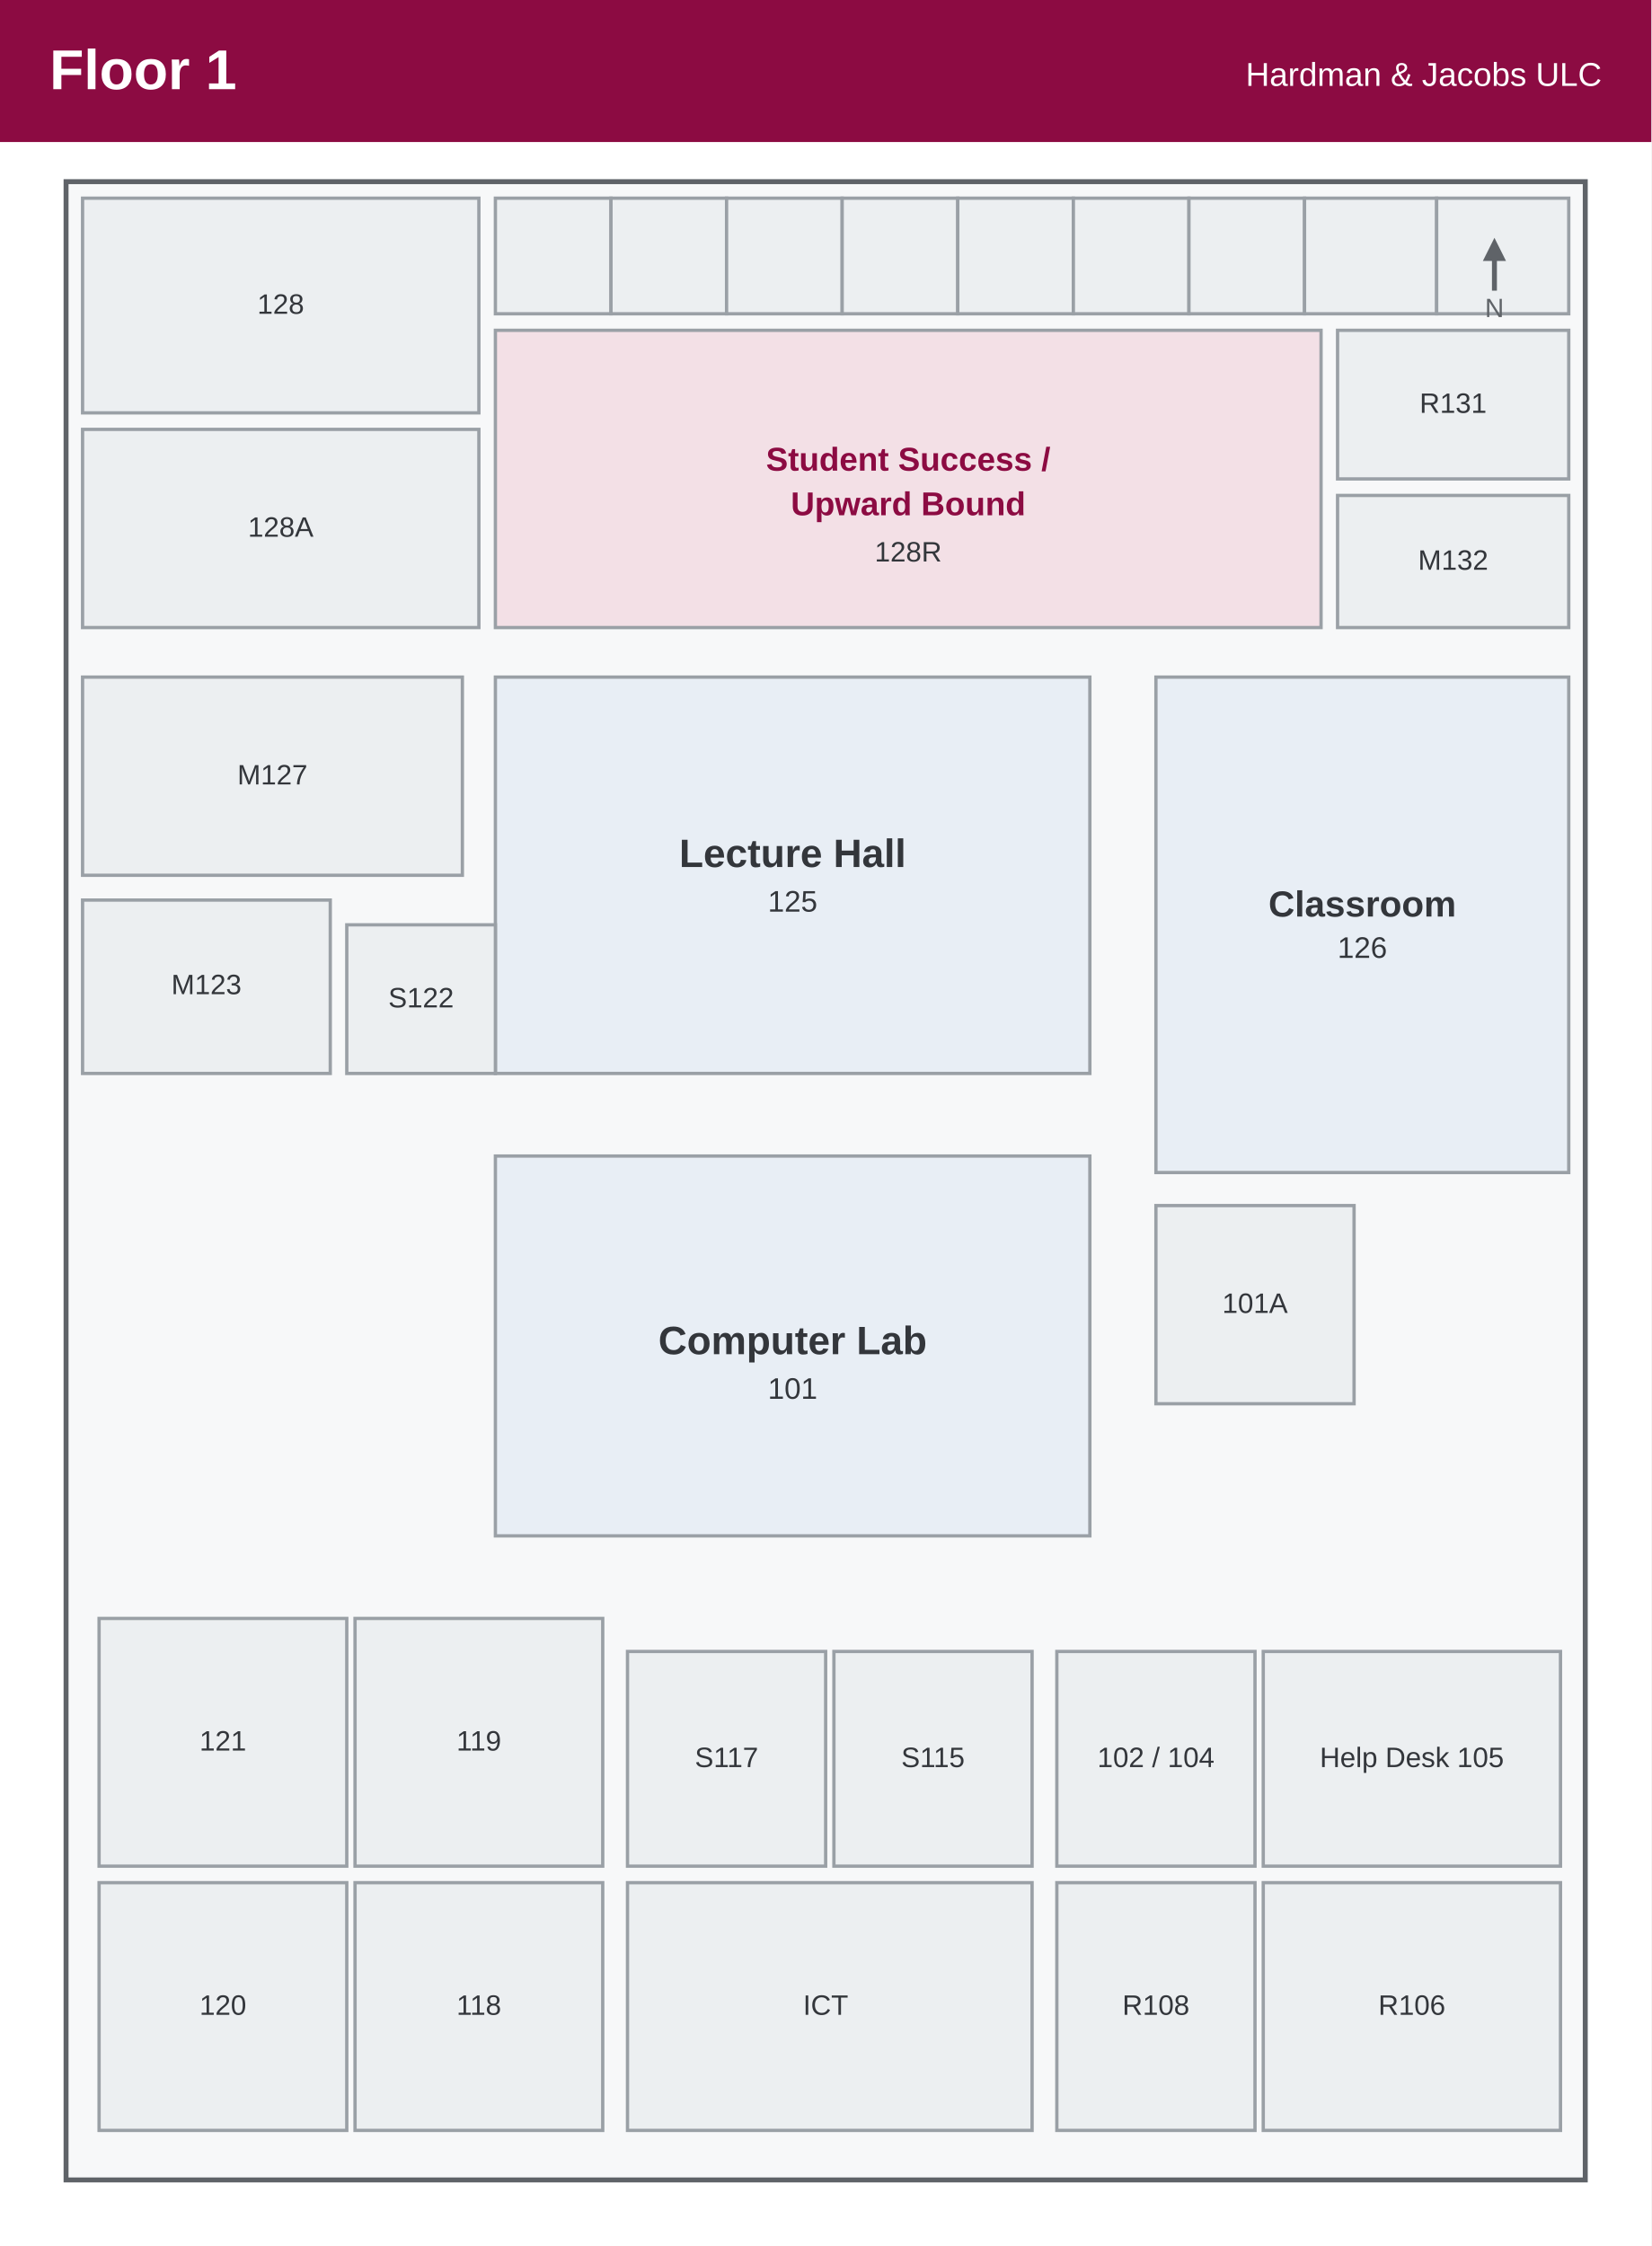
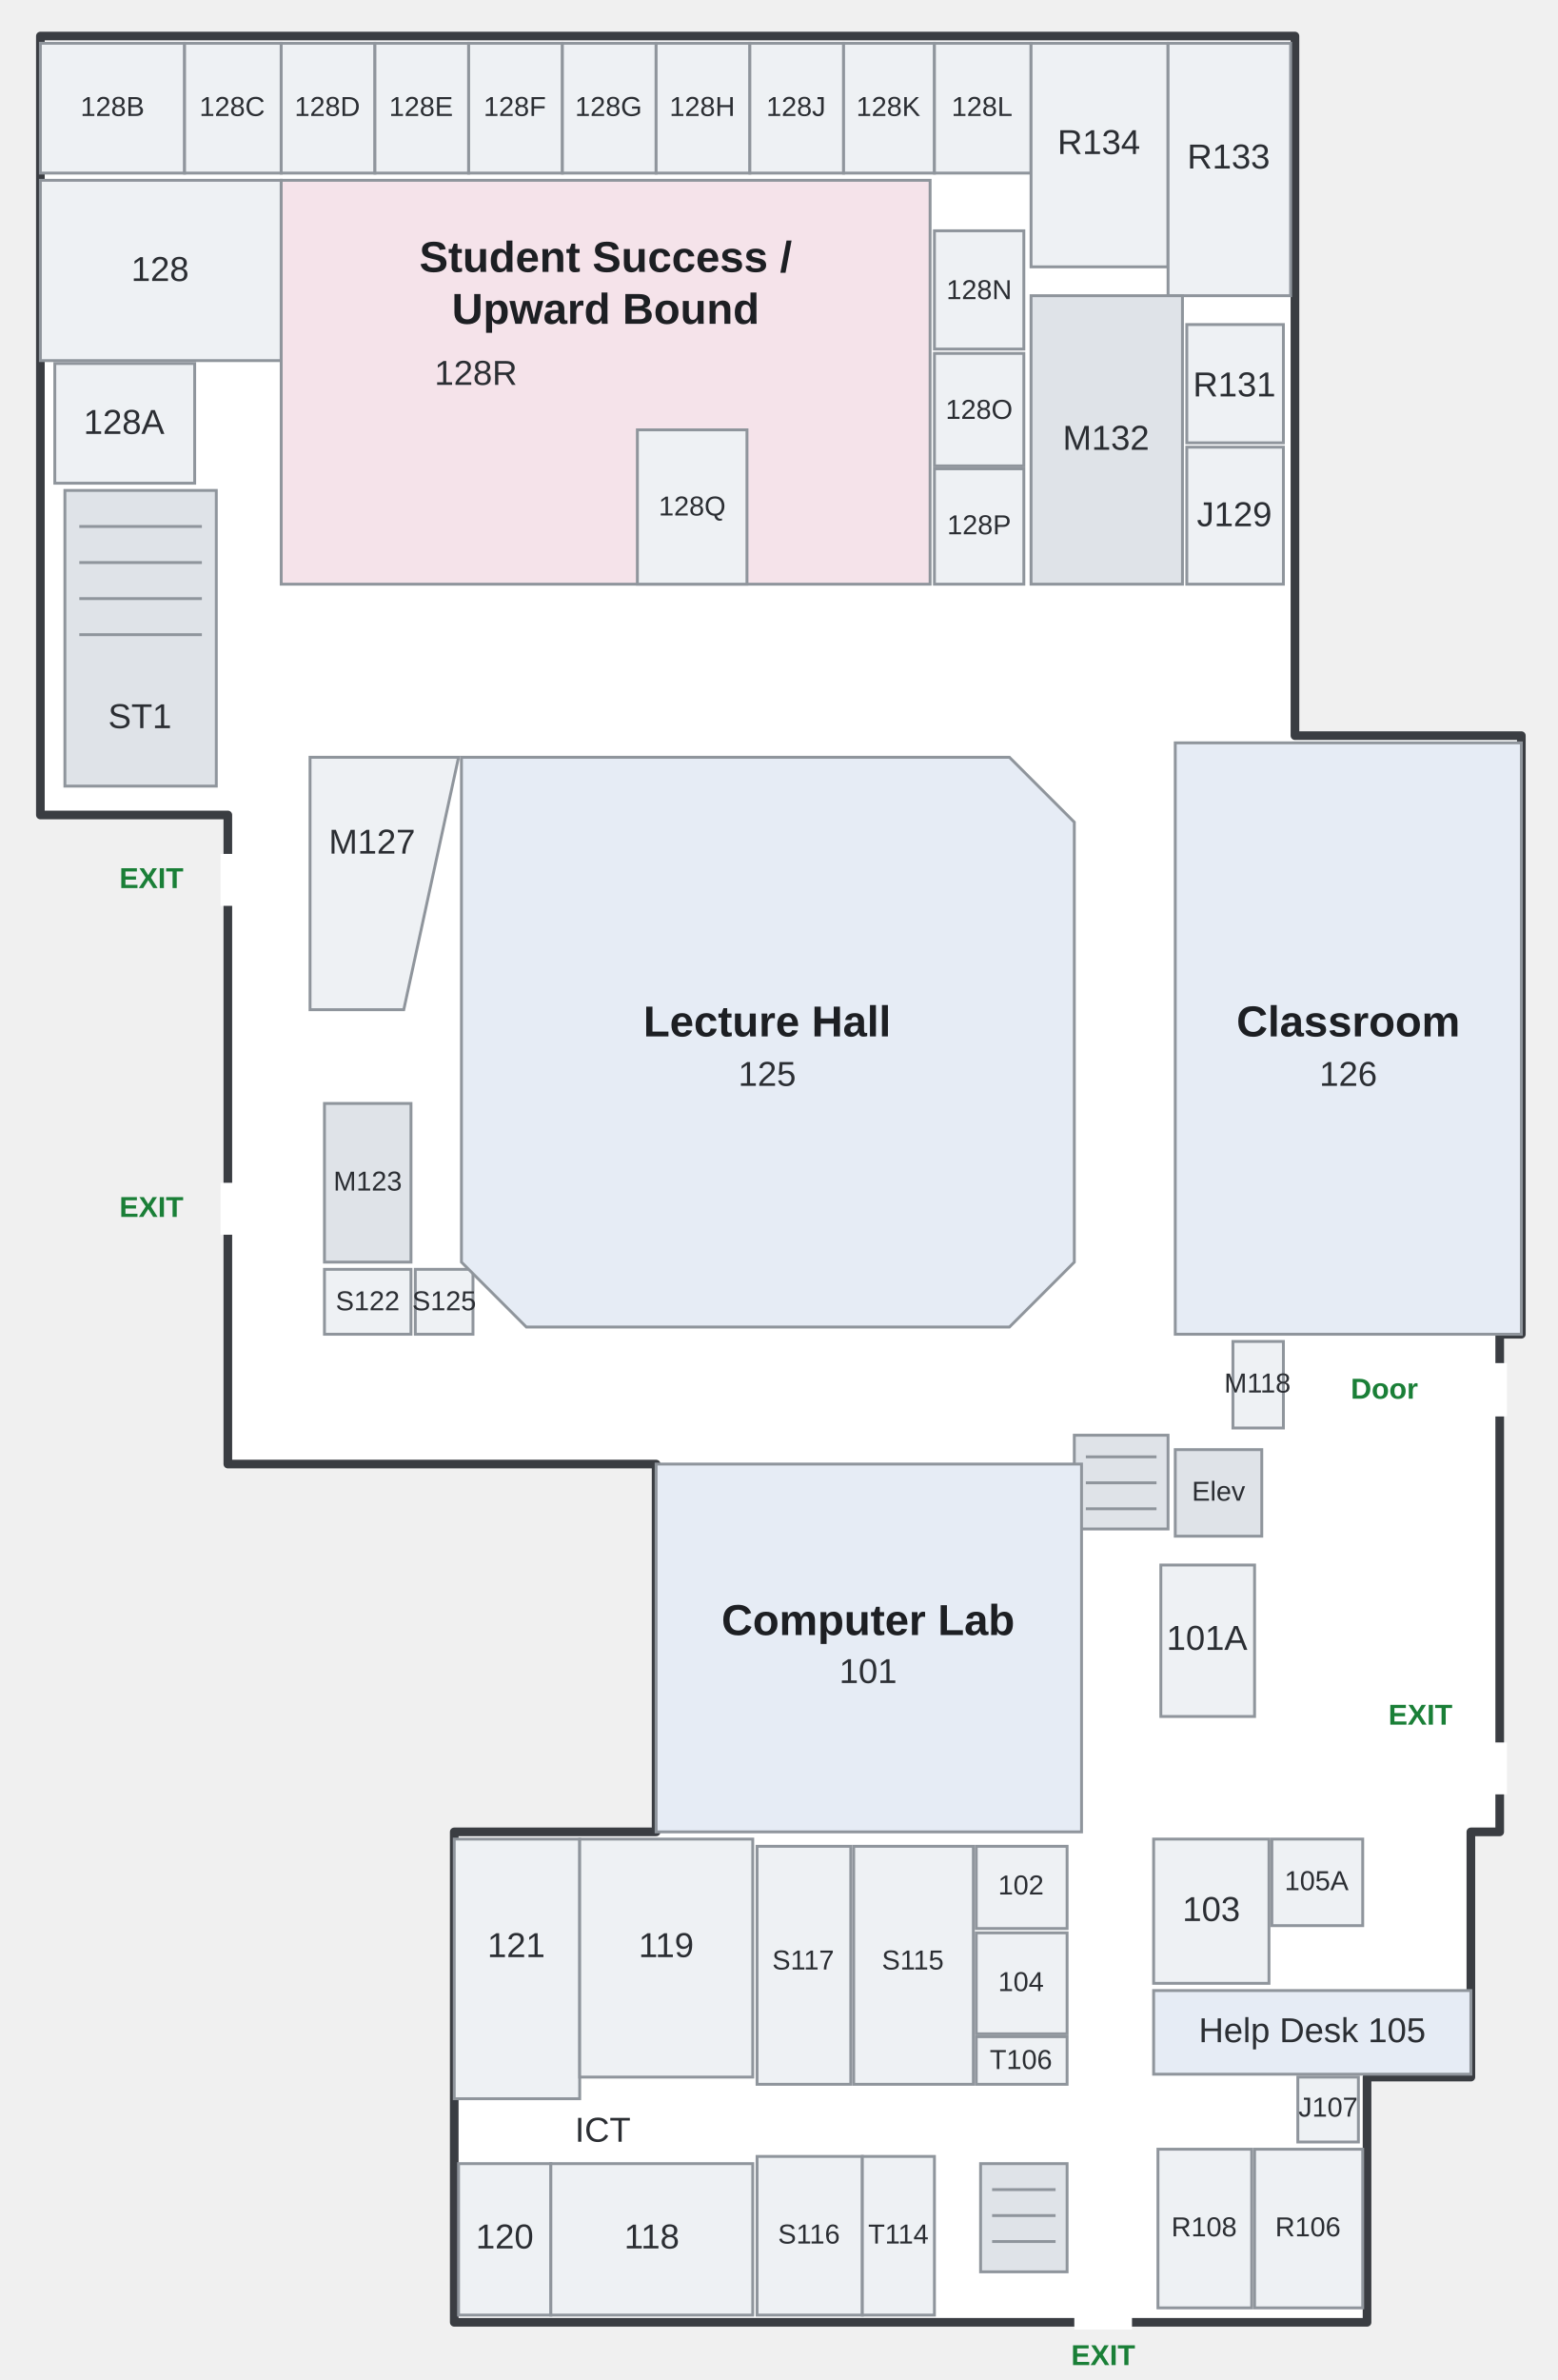
- <svg xmlns="http://www.w3.org/2000/svg" viewBox="0 0 1000 1360" font-family="Arial, Helvetica, sans-serif">
-   <rect x="0" y="0" width="1000" height="1360" fill="#ffffff" />
-   <rect x="0" y="0" width="1000" height="86" fill="#8C0B42" />
-   <text x="30" y="54" fill="#ffffff" font-size="34" font-weight="700">Floor 1</text>
-   <text x="970" y="52" fill="#ffffff" font-size="20" text-anchor="end">Hardman &amp; Jacobs ULC</text>
-   <rect x="40" y="110" width="920" height="1210" fill="#f7f8f9" stroke="#5f6368" stroke-width="3" />
-   <g stroke="#9aa0a6" stroke-width="2" fill="#eceff1">
-     <rect x="300" y="120" width="70" height="70" />
-     <rect x="370" y="120" width="70" height="70" />
-     <rect x="440" y="120" width="70" height="70" />
-     <rect x="510" y="120" width="70" height="70" />
-     <rect x="580" y="120" width="70" height="70" />
-     <rect x="650" y="120" width="70" height="70" />
-     <rect x="720" y="120" width="70" height="70" />
-     <rect x="790" y="120" width="80" height="70" />
-     <rect x="870" y="120" width="80" height="70" />
-     <rect x="300" y="200" width="500" height="180" fill="#f3e0e6" />
-     <rect x="50" y="120" width="240" height="130" />
-     <rect x="50" y="260" width="240" height="120" />
-     <rect x="810" y="200" width="140" height="90" />
-     <rect x="810" y="300" width="140" height="80" />
-     <rect x="300" y="410" width="360" height="240" fill="#e8eef5" />
-     <rect x="700" y="410" width="250" height="300" fill="#e8eef5" />
-     <rect x="50" y="410" width="230" height="120" />
-     <rect x="50" y="545" width="150" height="105" />
-     <rect x="210" y="560" width="90" height="90" />
-     <rect x="300" y="700" width="360" height="230" fill="#e8eef5" />
-     <rect x="700" y="730" width="120" height="120" />
-     <rect x="60" y="980" width="150" height="150" />
-     <rect x="215" y="980" width="150" height="150" />
-     <rect x="380" y="1000" width="120" height="130" />
-     <rect x="505" y="1000" width="120" height="130" />
-     <rect x="640" y="1000" width="120" height="130" />
-     <rect x="765" y="1000" width="180" height="130" />
-     <rect x="60" y="1140" width="150" height="150" />
-     <rect x="215" y="1140" width="150" height="150" />
-     <rect x="380" y="1140" width="245" height="150" />
-     <rect x="640" y="1140" width="120" height="150" />
-     <rect x="765" y="1140" width="180" height="150" />
+ <svg xmlns="http://www.w3.org/2000/svg" viewBox="230 -20 1080 1650" font-family="-apple-system, 'SF Pro Text', 'Helvetica Neue', Arial, sans-serif">
+   <style>
+     .floor { fill: #ffffff; stroke: #3a3d42; stroke-width: 6; stroke-linejoin: round; }
+     .room  { fill: #eef1f4; stroke: #8f959c; stroke-width: 2; }
+     .big   { fill: #e6ecf5; stroke: #8f959c; stroke-width: 2; }
+     .ours  { fill: #f5e3ea; stroke: #8f959c; stroke-width: 2; }
+     .core  { fill: #dfe3e8; stroke: #8f959c; stroke-width: 2; }
+     .stair { stroke: #8f959c; stroke-width: 2; }
+     .door  { stroke: #ffffff; stroke-width: 10; }
+     .lbl   { fill: #2b2e33; font-size: 24px; text-anchor: middle; dominant-baseline: middle; }
+     .lblS  { fill: #2b2e33; font-size: 19px; text-anchor: middle; dominant-baseline: middle; }
+     .name  { fill: #1d1f23; font-size: 30px; font-weight: 700; text-anchor: middle; dominant-baseline: middle; }
+     .exit  { fill: #1a7f37; font-size: 20px; font-weight: 700; text-anchor: middle; dominant-baseline: middle; }
+   </style>
+   <polygon class="floor" points="258,5 1128,5 1128,490 1285,490 1285,905 1270,905 1270,1250 1250,1250 1250,1420 1178,1420 1178,1590 545,1590 545,1250 685,1250 685,995 388,995 388,545 258,545" />
+   <rect class="room" x="258" y="10" width="100" height="90" />
+   <text class="lblS" x="308" y="55">128B</text>
+   <rect class="room" x="358" y="10" width="67" height="90" />
+   <text class="lblS" x="391" y="55">128C</text>
+   <rect class="room" x="425" y="10" width="65" height="90" />
+   <text class="lblS" x="457" y="55">128D</text>
+   <rect class="room" x="490" y="10" width="65" height="90" />
+   <text class="lblS" x="522" y="55">128E</text>
+   <rect class="room" x="555" y="10" width="65" height="90" />
+   <text class="lblS" x="587" y="55">128F</text>
+   <rect class="room" x="620" y="10" width="65" height="90" />
+   <text class="lblS" x="652" y="55">128G</text>
+   <rect class="room" x="685" y="10" width="65" height="90" />
+   <text class="lblS" x="717" y="55">128H</text>
+   <rect class="room" x="750" y="10" width="65" height="90" />
+   <text class="lblS" x="782" y="55">128J</text>
+   <rect class="room" x="815" y="10" width="63" height="90" />
+   <text class="lblS" x="846" y="55">128K</text>
+   <rect class="room" x="878" y="10" width="67" height="90" />
+   <text class="lblS" x="911" y="55">128L</text>
+   <rect class="room" x="945" y="10" width="95" height="155" />
+   <text class="lbl" x="992" y="80">R134</text>
+   <rect class="room" x="1040" y="10" width="85" height="175" />
+   <text class="lbl" x="1082" y="90">R133</text>
+   <rect class="room" x="258" y="105" width="167" height="125" />
+   <text class="lbl" x="341" y="168">128</text>
+   <rect class="room" x="268" y="232" width="97" height="83" />
+   <text class="lbl" x="316" y="274">128A</text>
+   <rect class="ours" x="425" y="105" width="450" height="280" />
+   <text class="name" x="650" y="160">Student Success /</text>
+   <text class="name" x="650" y="196">Upward Bound</text>
+   <text class="lbl" x="560" y="240">128R</text>
+   <rect class="room" x="672" y="278" width="76" height="107" />
+   <text class="lblS" x="710" y="332">128Q</text>
+   <rect class="room" x="878" y="140" width="62" height="82" />
+   <text class="lblS" x="909" y="182">128N</text>
+   <rect class="room" x="878" y="225" width="62" height="78" />
+   <text class="lblS" x="909" y="265">128O</text>
+   <rect class="room" x="878" y="305" width="62" height="80" />
+   <text class="lblS" x="909" y="345">128P</text>
+   <rect class="core" x="945" y="185" width="105" height="200" />
+   <text class="lbl" x="997" y="285">M132</text>
+   <rect class="room" x="1053" y="205" width="67" height="82" />
+   <text class="lbl" x="1086" y="248">R131</text>
+   <rect class="room" x="1053" y="290" width="67" height="95" />
+   <text class="lbl" x="1086" y="338">J129</text>
+   <rect class="core" x="275" y="320" width="105" height="205" />
+   <g class="stair">
+     <line x1="285" y1="345" x2="370" y2="345" />
+     <line x1="285" y1="370" x2="370" y2="370" />
+     <line x1="285" y1="395" x2="370" y2="395" />
+     <line x1="285" y1="420" x2="370" y2="420" />
  </g>
-   <g fill="#33363b" font-size="17" text-anchor="middle">
-     <text x="170" y="190">128</text>
-     <text x="170" y="325">128A</text>
-     <text x="550" y="285" font-size="20" font-weight="700" fill="#8C0B42">Student Success /</text>
-     <text x="550" y="312" font-size="20" font-weight="700" fill="#8C0B42">Upward Bound</text>
-     <text x="550" y="340">128R</text>
-     <text x="880" y="250">R131</text>
-     <text x="880" y="345">M132</text>
-     <text x="480" y="525" font-size="24" font-weight="700">Lecture Hall</text>
-     <text x="480" y="552" font-size="18">125</text>
-     <text x="825" y="555" font-size="22" font-weight="700">Classroom</text>
-     <text x="825" y="580" font-size="18">126</text>
-     <text x="165" y="475">M127</text>
-     <text x="125" y="602">M123</text>
-     <text x="255" y="610">S122</text>
-     <text x="480" y="820" font-size="24" font-weight="700">Computer Lab</text>
-     <text x="480" y="847" font-size="18">101</text>
-     <text x="760" y="795">101A</text>
-     <text x="135" y="1060">121</text>
-     <text x="290" y="1060">119</text>
-     <text x="440" y="1070">S117</text>
-     <text x="565" y="1070">S115</text>
-     <text x="700" y="1070">102 / 104</text>
-     <text x="855" y="1070">Help Desk 105</text>
-     <text x="135" y="1220">120</text>
-     <text x="290" y="1220">118</text>
-     <text x="500" y="1220">ICT</text>
-     <text x="700" y="1220">R108</text>
-     <text x="855" y="1220">R106</text>
+   <text class="lbl" x="327" y="478">ST1</text>
+   <polygon class="room" points="445,505 548,505 510,680 445,680" />
+   <text class="lbl" x="488" y="565">M127</text>
+   <rect class="core" x="455" y="745" width="60" height="110" />
+   <text class="lblS" x="485" y="800">M123</text>
+   <rect class="room" x="455" y="860" width="60" height="45" />
+   <text class="lblS" x="485" y="883">S122</text>
+   <rect class="room" x="518" y="860" width="40" height="45" />
+   <text class="lblS" x="538" y="883">S125</text>
+   <polygon class="big" points="550,505 930,505 975,550 975,855 930,900 595,900 550,855" />
+   <text class="name" x="762" y="690">Lecture Hall</text>
+   <text class="lbl" x="762" y="726">125</text>
+   <rect class="big" x="1045" y="495" width="240" height="410" />
+   <text class="name" x="1165" y="690">Classroom</text>
+   <text class="lbl" x="1165" y="726">126</text>
+   <rect class="core" x="975" y="975" width="65" height="65" />
+   <g class="stair">
+     <line x1="983" y1="990" x2="1032" y2="990" />
+     <line x1="983" y1="1008" x2="1032" y2="1008" />
+     <line x1="983" y1="1026" x2="1032" y2="1026" />
  </g>
-   <g transform="translate(905,150)">
-     <line x1="0" y1="26" x2="0" y2="0" stroke="#5f6368" stroke-width="3" />
-     <polygon points="0,-6 -7,8 7,8" fill="#5f6368" />
-     <text x="0" y="42" fill="#5f6368" font-size="16" text-anchor="middle">N</text>
+   <rect class="core" x="1045" y="985" width="60" height="60" />
+   <text class="lblS" x="1075" y="1015">Elev</text>
+   <rect class="room" x="1085" y="910" width="35" height="60" />
+   <text class="lblS" x="1102" y="940" font-size="15">M118</text>
+   <rect class="room" x="1035" y="1065" width="65" height="105" />
+   <text class="lbl" x="1067" y="1117">101A</text>
+   <rect class="big" x="685" y="995" width="295" height="255" />
+   <text class="name" x="832" y="1105">Computer Lab</text>
+   <text class="lbl" x="832" y="1140">101</text>
+   <rect class="room" x="545" y="1255" width="87" height="180" />
+   <text class="lbl" x="588" y="1330">121</text>
+   <rect class="room" x="632" y="1255" width="120" height="165" />
+   <text class="lbl" x="692" y="1330">119</text>
+   <rect class="room" x="755" y="1260" width="65" height="165" />
+   <text class="lblS" x="787" y="1340">S117</text>
+   <rect class="room" x="822" y="1260" width="83" height="165" />
+   <text class="lblS" x="863" y="1340">S115</text>
+   <rect class="room" x="907" y="1260" width="63" height="57" />
+   <text class="lblS" x="938" y="1288">102</text>
+   <rect class="room" x="907" y="1320" width="63" height="70" />
+   <text class="lblS" x="938" y="1355">104</text>
+   <rect class="room" x="907" y="1392" width="63" height="33" />
+   <text class="lblS" x="938" y="1409" font-size="15">T106</text>
+   <text class="lbl" x="648" y="1458">ICT</text>
+   <rect class="room" x="548" y="1480" width="64" height="105" />
+   <text class="lbl" x="580" y="1532">120</text>
+   <rect class="room" x="612" y="1480" width="140" height="105" />
+   <text class="lbl" x="682" y="1532">118</text>
+   <rect class="room" x="755" y="1475" width="73" height="110" />
+   <text class="lblS" x="791" y="1530">S116</text>
+   <rect class="room" x="828" y="1475" width="50" height="110" />
+   <text class="lblS" x="853" y="1530" font-size="15">T114</text>
+   <rect class="core" x="910" y="1480" width="60" height="75" />
+   <g class="stair">
+     <line x1="918" y1="1498" x2="962" y2="1498" />
+     <line x1="918" y1="1516" x2="962" y2="1516" />
+     <line x1="918" y1="1534" x2="962" y2="1534" />
  </g>
+   <rect class="room" x="1030" y="1255" width="80" height="100" />
+   <text class="lbl" x="1070" y="1305">103</text>
+   <rect class="room" x="1112" y="1255" width="63" height="60" />
+   <text class="lblS" x="1143" y="1285">105A</text>
+   <rect class="big" x="1030" y="1360" width="220" height="58" />
+   <text class="lbl" x="1140" y="1389">Help Desk 105</text>
+   <rect class="room" x="1130" y="1420" width="42" height="45" />
+   <text class="lblS" x="1151" y="1442" font-size="15">J107</text>
+   <rect class="room" x="1033" y="1470" width="65" height="110" />
+   <text class="lblS" x="1065" y="1525">R108</text>
+   <rect class="room" x="1100" y="1470" width="75" height="110" />
+   <text class="lblS" x="1137" y="1525">R106</text>
+   <line class="door" x1="388" y1="572" x2="388" y2="608" />
+   <text class="exit" x="335" y="590">EXIT</text>
+   <line class="door" x1="388" y1="800" x2="388" y2="836" />
+   <text class="exit" x="335" y="818">EXIT</text>
+   <line class="door" x1="1270" y1="1188" x2="1270" y2="1224" />
+   <text class="exit" x="1215" y="1170">EXIT</text>
+   <line class="door" x1="975" y1="1590" x2="1015" y2="1590" />
+   <text class="exit" x="995" y="1614">EXIT</text>
+   <line class="door" x1="1270" y1="925" x2="1270" y2="962" />
+   <text class="exit" x="1190" y="944" fill="#5f6368">Door</text>
</svg>
